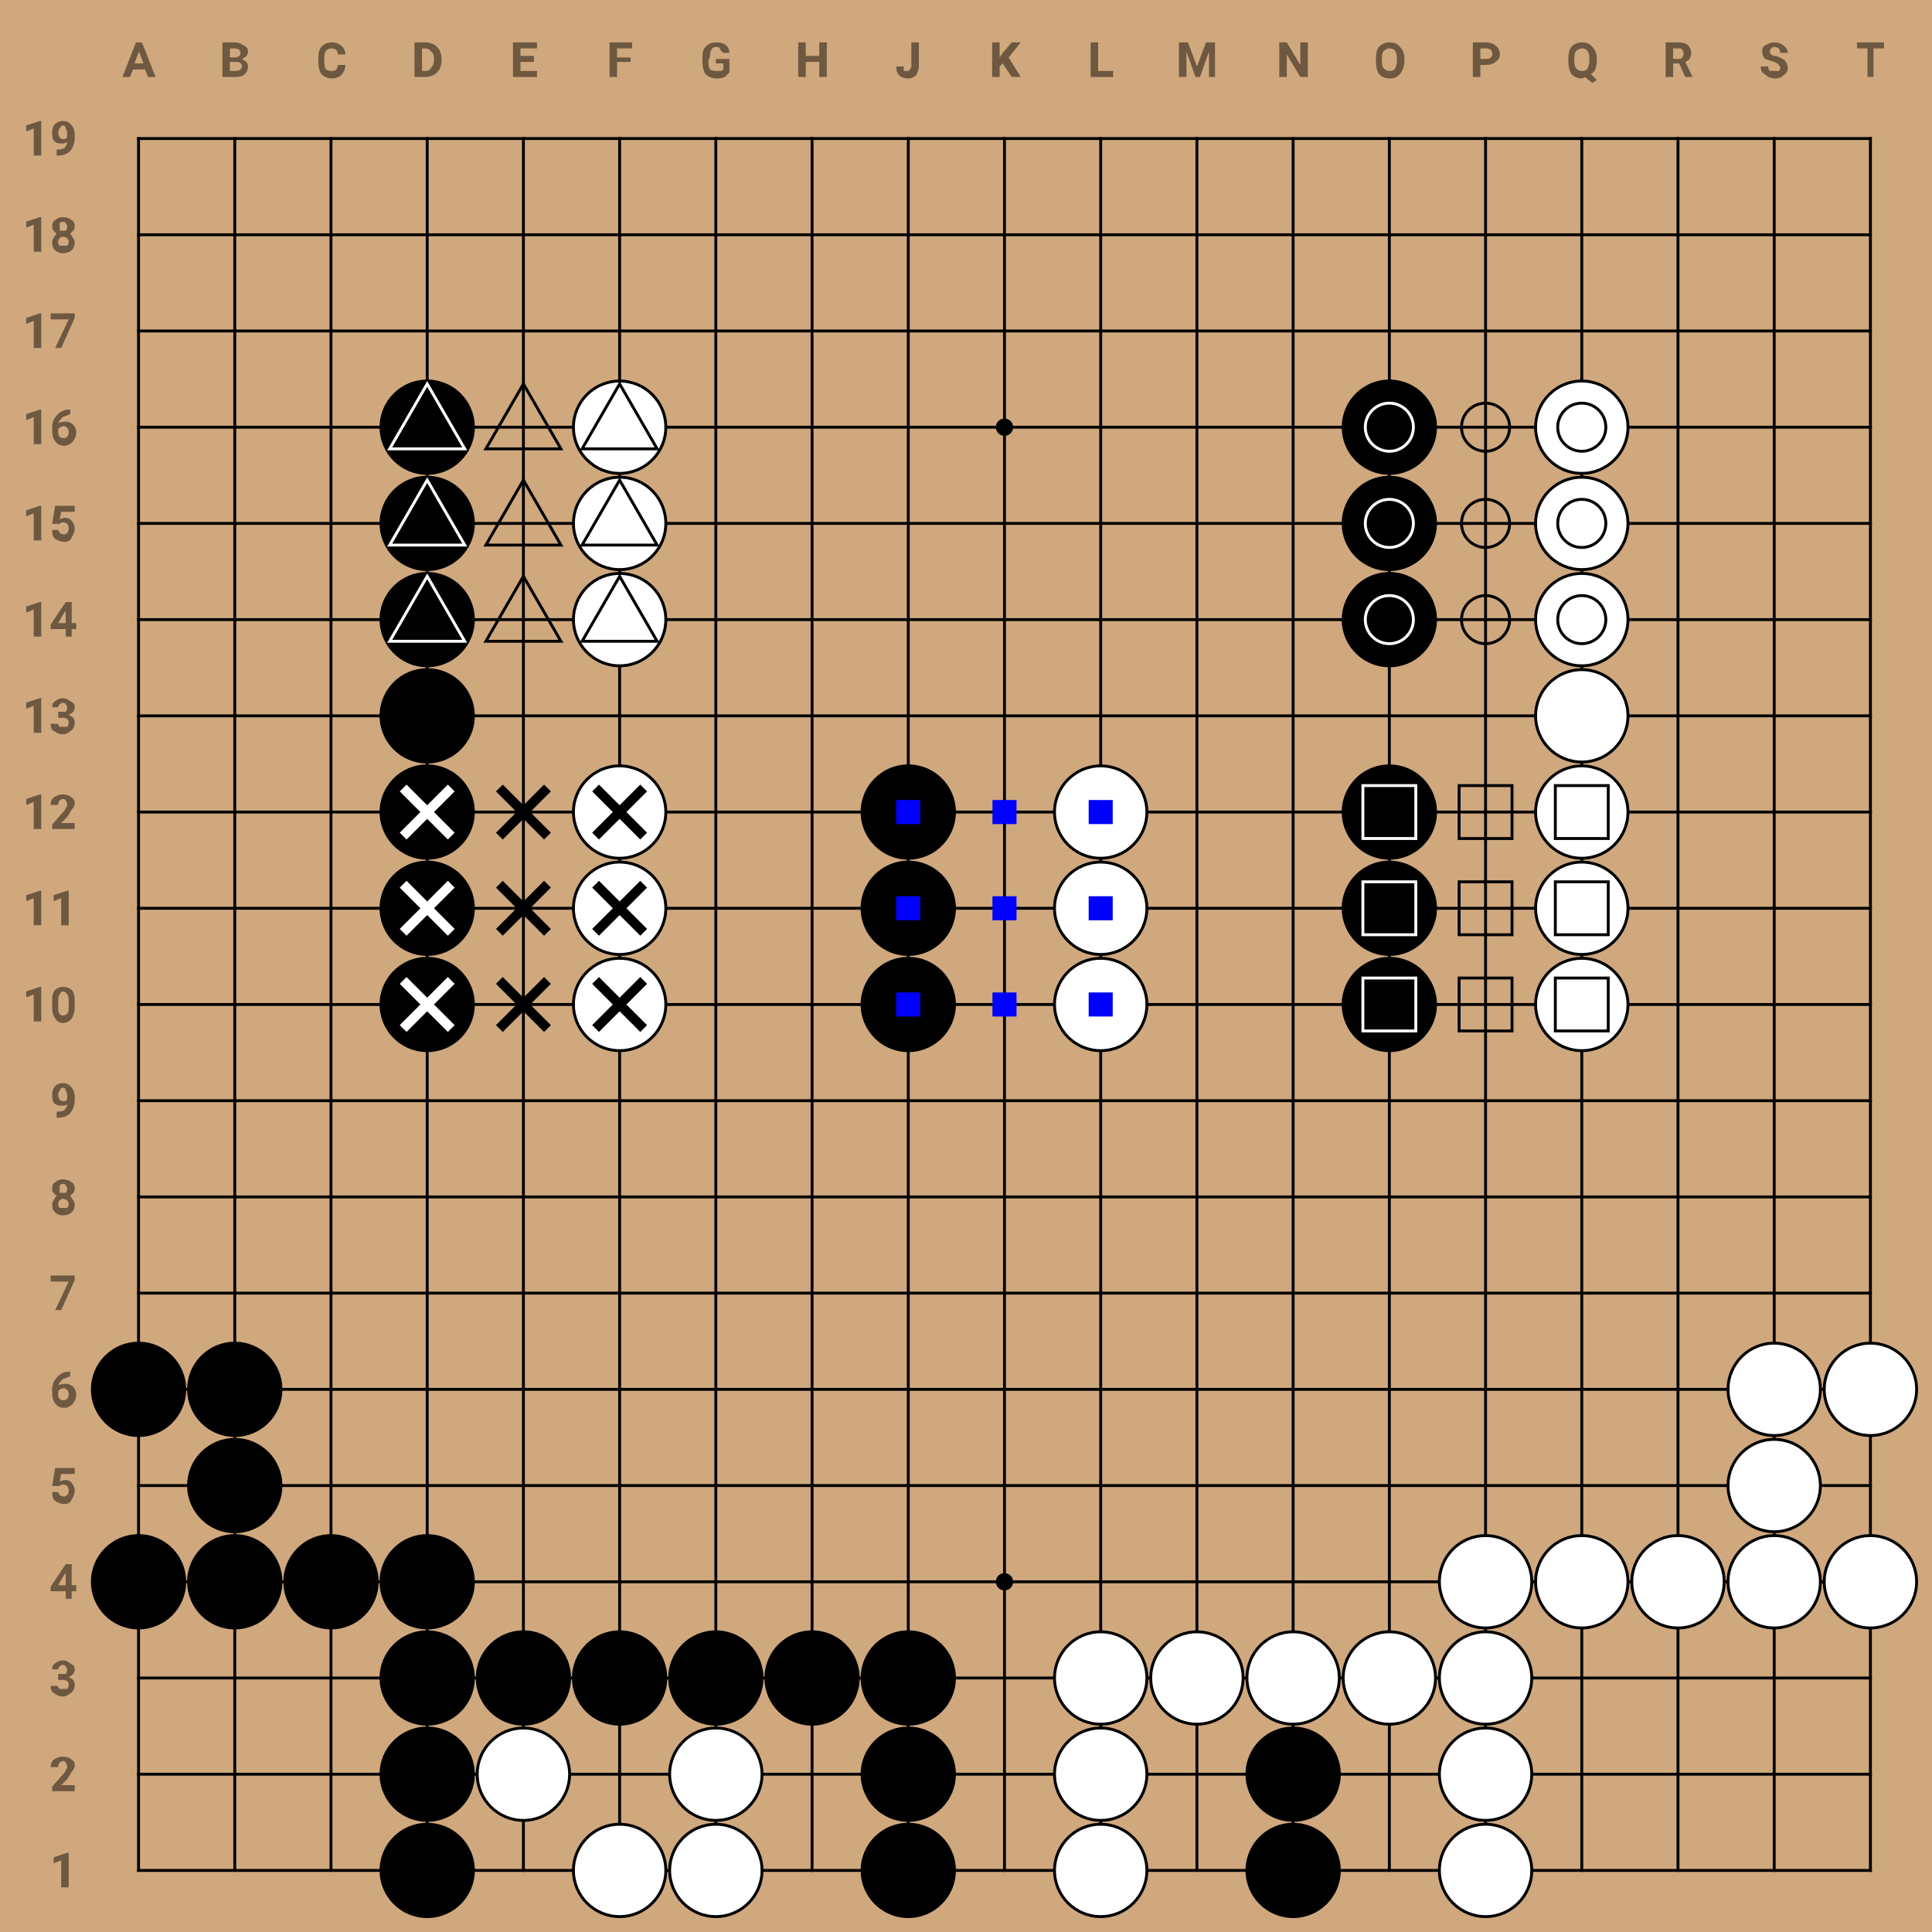
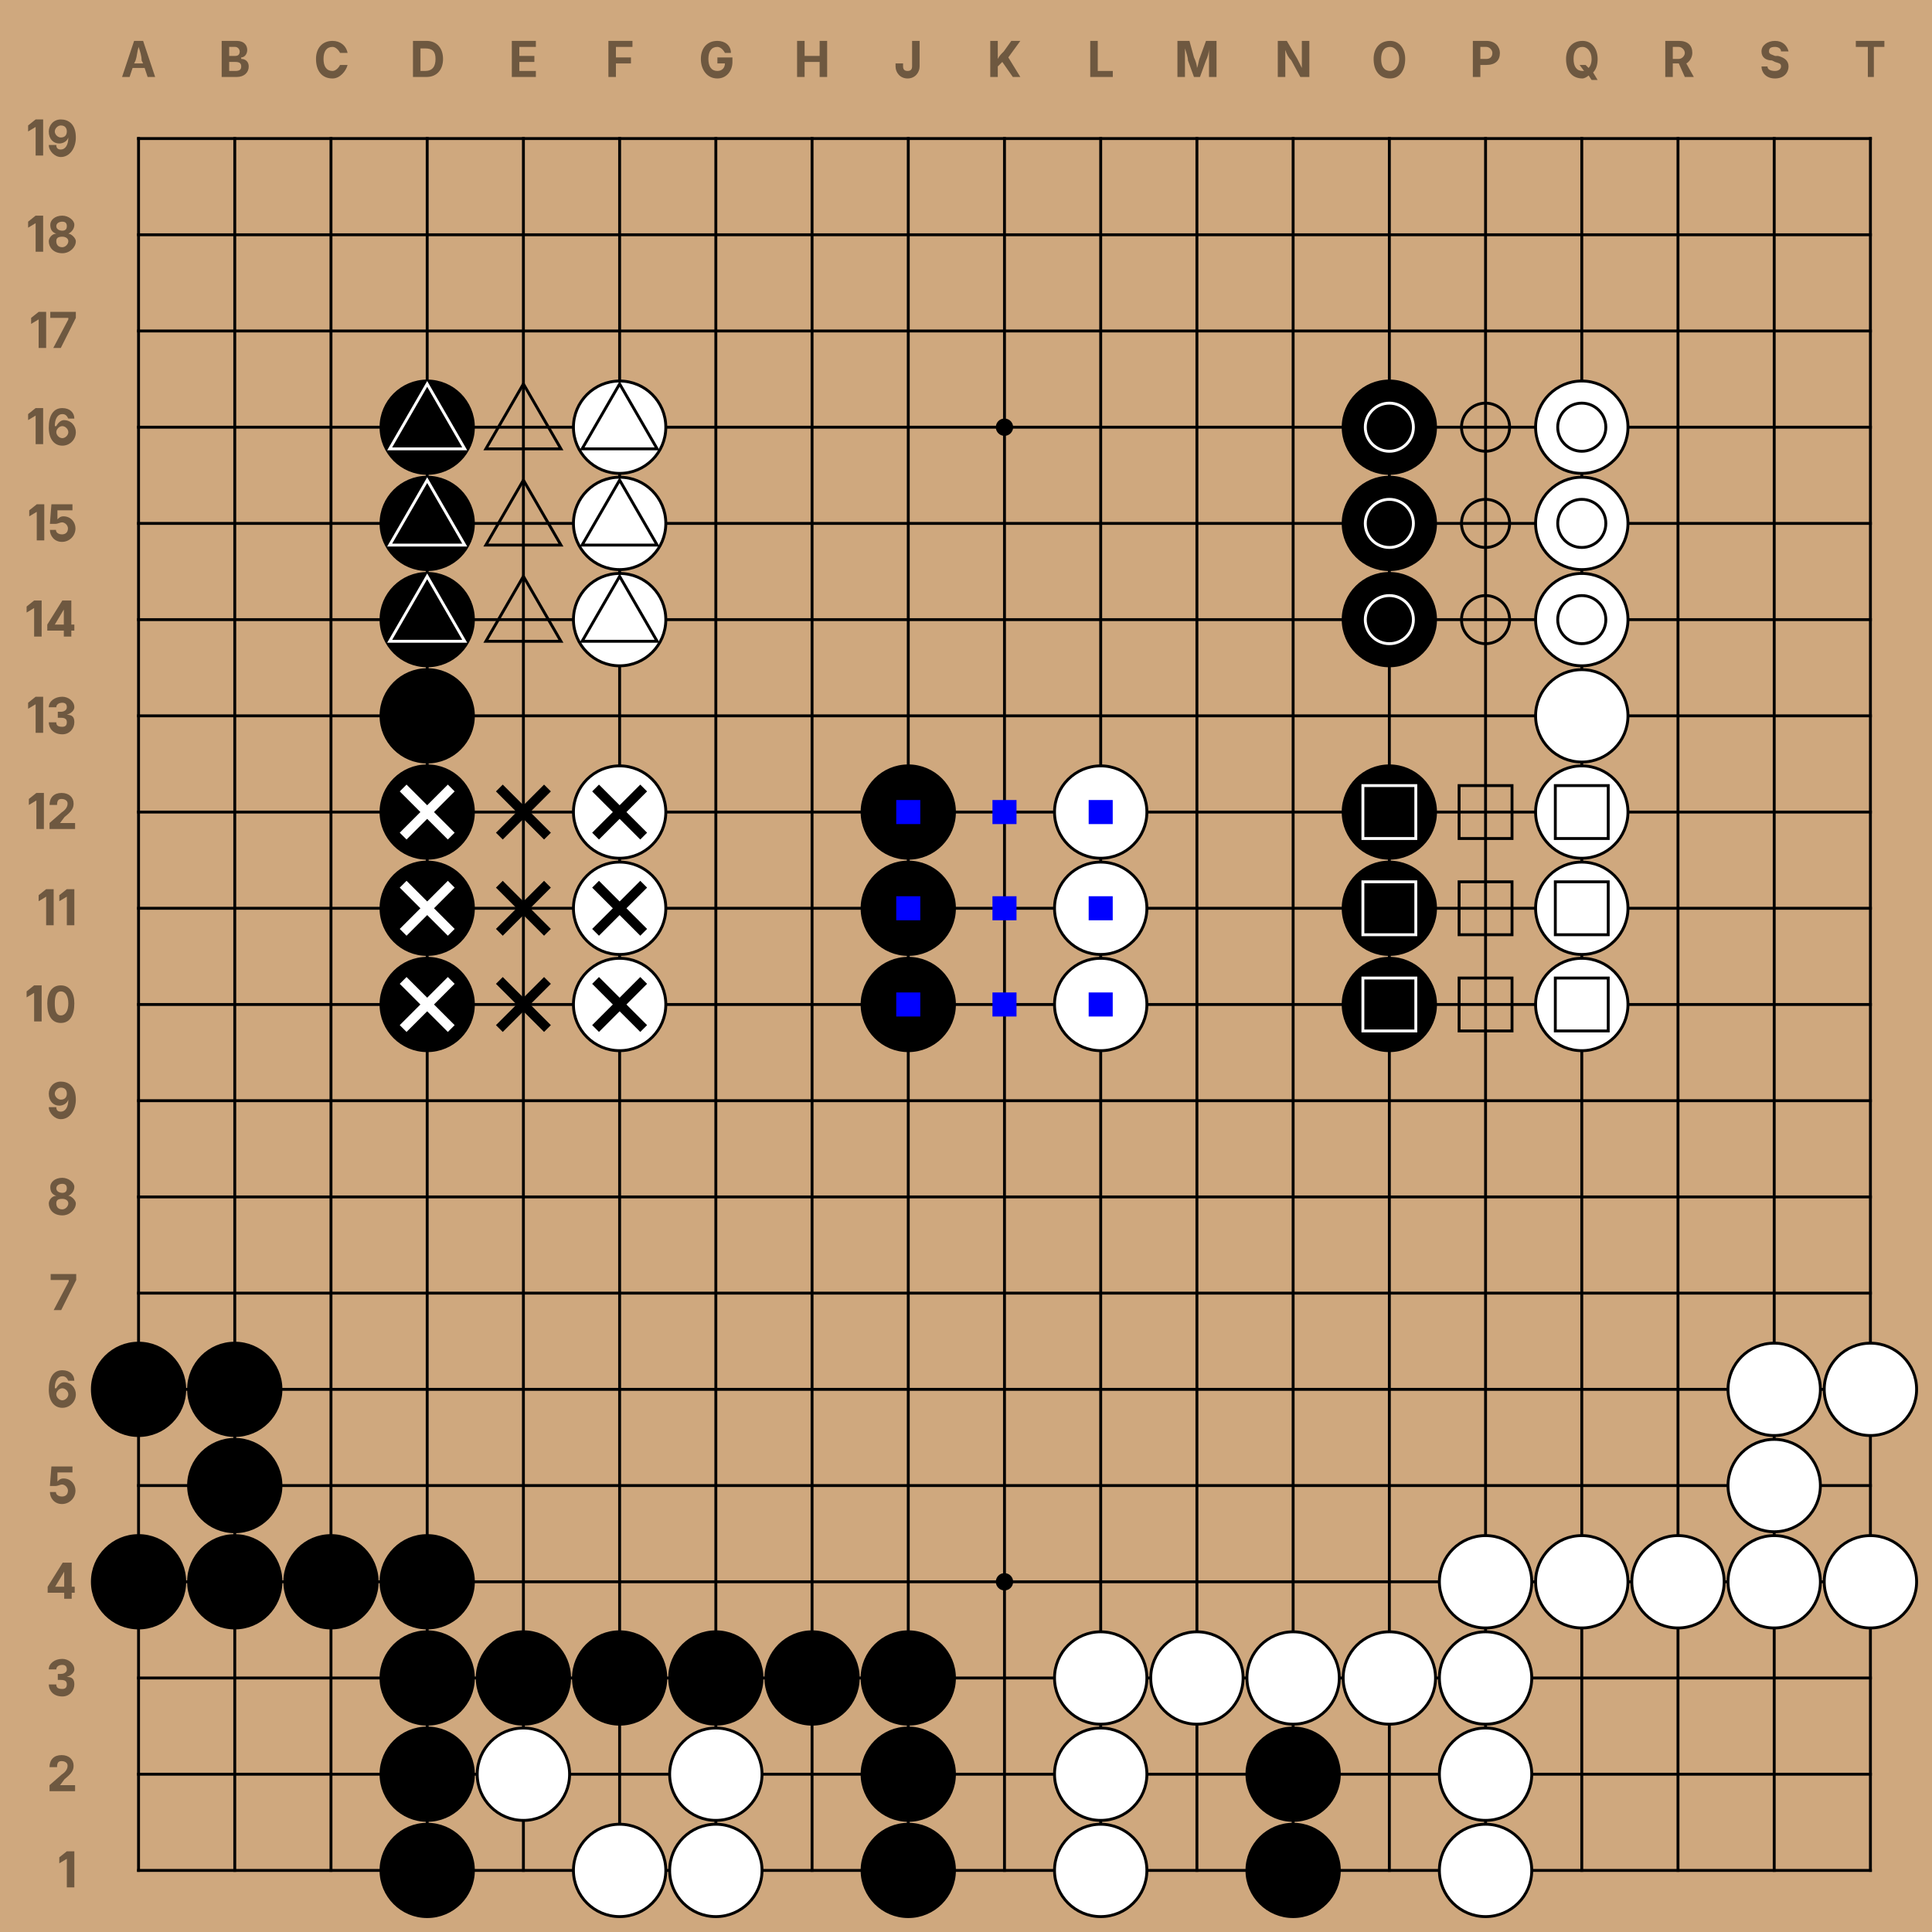
- <svg xmlns="http://www.w3.org/2000/svg" font-family="Roboto" font-size="0.5" font-weight="700" viewBox="0 0 800 800" width="800">
+ <svg xmlns="http://www.w3.org/2000/svg" font-family="Inter" font-size="0.5" font-weight="700" viewBox="0 0 800 800" width="800">
  <defs>
    <clipPath id="board-clip">
      <rect height="19" width="19" x="-0.5" y="-0.5" />
    </clipPath>
    <marker id="linehead" markerHeight="4" markerWidth="4" refX="2" refY="2">
      <circle cx="2" cy="2" r="2" />
    </marker>
    <marker id="arrowhead" markerHeight="5" markerWidth="7" orient="auto" refX="7" refY="2.5">
      <polygon points="0 0, 7 2.5, 0 5" />
    </marker>
  </defs>
  <rect fill="#cfa87e" height="100%" width="100%" x="0" y="0" />
  <g id="diagram" transform="scale(39.8406, 39.8406)">
    <g id="board-view" transform="translate(1.44, 1.44)">
      <g clip-path="url(#board-clip)" id="goban">
        <g id="lines" stroke="black" stroke-linecap="square" stroke-width="0.03">
          <line x1="0" x2="0" y1="0" y2="18" />
          <line x1="1" x2="1" y1="0" y2="18" />
          <line x1="2" x2="2" y1="0" y2="18" />
          <line x1="3" x2="3" y1="0" y2="18" />
          <line x1="4" x2="4" y1="0" y2="18" />
          <line x1="5" x2="5" y1="0" y2="18" />
          <line x1="6" x2="6" y1="0" y2="18" />
          <line x1="7" x2="7" y1="0" y2="18" />
          <line x1="8" x2="8" y1="0" y2="18" />
          <line x1="9" x2="9" y1="0" y2="18" />
          <line x1="10" x2="10" y1="0" y2="18" />
          <line x1="11" x2="11" y1="0" y2="18" />
          <line x1="12" x2="12" y1="0" y2="18" />
          <line x1="13" x2="13" y1="0" y2="18" />
          <line x1="14" x2="14" y1="0" y2="18" />
          <line x1="15" x2="15" y1="0" y2="18" />
          <line x1="16" x2="16" y1="0" y2="18" />
          <line x1="17" x2="17" y1="0" y2="18" />
          <line x1="18" x2="18" y1="0" y2="18" />
          <line x1="0" x2="18" y1="0" y2="0" />
          <line x1="0" x2="18" y1="1" y2="1" />
          <line x1="0" x2="18" y1="2" y2="2" />
          <line x1="0" x2="18" y1="3" y2="3" />
          <line x1="0" x2="18" y1="4" y2="4" />
          <line x1="0" x2="18" y1="5" y2="5" />
          <line x1="0" x2="18" y1="6" y2="6" />
          <line x1="0" x2="18" y1="7" y2="7" />
          <line x1="0" x2="18" y1="8" y2="8" />
          <line x1="0" x2="18" y1="9" y2="9" />
          <line x1="0" x2="18" y1="10" y2="10" />
          <line x1="0" x2="18" y1="11" y2="11" />
          <line x1="0" x2="18" y1="12" y2="12" />
          <line x1="0" x2="18" y1="13" y2="13" />
          <line x1="0" x2="18" y1="14" y2="14" />
          <line x1="0" x2="18" y1="15" y2="15" />
          <line x1="0" x2="18" y1="16" y2="16" />
          <line x1="0" x2="18" y1="17" y2="17" />
          <line x1="0" x2="18" y1="18" y2="18" />
          <g fill="black" id="hoshi" stroke="none">
            <circle cx="3" cy="3" r="0.09" />
            <circle cx="3" cy="9" r="0.09" />
            <circle cx="3" cy="15" r="0.09" />
            <circle cx="9" cy="3" r="0.09" />
            <circle cx="9" cy="9" r="0.09" />
            <circle cx="9" cy="15" r="0.09" />
            <circle cx="15" cy="3" r="0.09" />
            <circle cx="15" cy="9" r="0.09" />
            <circle cx="15" cy="15" r="0.09" />
          </g>
        </g>
        <g id="stones" stroke="none">
          <circle cx="3" cy="3" fill="black" r="0.48" stroke="black" stroke-width="0.03" />
          <circle cx="5" cy="3" fill="white" r="0.48" stroke="black" stroke-width="0.03" />
          <circle cx="13" cy="3" fill="black" r="0.48" stroke="black" stroke-width="0.03" />
          <circle cx="15" cy="3" fill="white" r="0.48" stroke="black" stroke-width="0.03" />
          <circle cx="3" cy="4" fill="black" r="0.48" stroke="black" stroke-width="0.03" />
          <circle cx="5" cy="4" fill="white" r="0.48" stroke="black" stroke-width="0.03" />
          <circle cx="13" cy="4" fill="black" r="0.48" stroke="black" stroke-width="0.03" />
          <circle cx="15" cy="4" fill="white" r="0.48" stroke="black" stroke-width="0.03" />
          <circle cx="3" cy="5" fill="black" r="0.48" stroke="black" stroke-width="0.03" />
          <circle cx="5" cy="5" fill="white" r="0.48" stroke="black" stroke-width="0.03" />
          <circle cx="13" cy="5" fill="black" r="0.48" stroke="black" stroke-width="0.03" />
          <circle cx="15" cy="5" fill="white" r="0.48" stroke="black" stroke-width="0.03" />
          <circle cx="3" cy="6" fill="black" r="0.48" stroke="black" stroke-width="0.03" />
          <circle cx="15" cy="6" fill="white" r="0.48" stroke="black" stroke-width="0.03" />
          <circle cx="3" cy="7" fill="black" r="0.48" stroke="black" stroke-width="0.03" />
          <circle cx="5" cy="7" fill="white" r="0.48" stroke="black" stroke-width="0.03" />
          <circle cx="8" cy="7" fill="black" r="0.48" stroke="black" stroke-width="0.03" />
          <circle cx="10" cy="7" fill="white" r="0.48" stroke="black" stroke-width="0.03" />
          <circle cx="13" cy="7" fill="black" r="0.48" stroke="black" stroke-width="0.03" />
          <circle cx="15" cy="7" fill="white" r="0.48" stroke="black" stroke-width="0.03" />
          <circle cx="3" cy="8" fill="black" r="0.48" stroke="black" stroke-width="0.03" />
          <circle cx="5" cy="8" fill="white" r="0.48" stroke="black" stroke-width="0.03" />
          <circle cx="8" cy="8" fill="black" r="0.48" stroke="black" stroke-width="0.03" />
          <circle cx="10" cy="8" fill="white" r="0.48" stroke="black" stroke-width="0.03" />
          <circle cx="13" cy="8" fill="black" r="0.48" stroke="black" stroke-width="0.03" />
          <circle cx="15" cy="8" fill="white" r="0.48" stroke="black" stroke-width="0.03" />
          <circle cx="3" cy="9" fill="black" r="0.48" stroke="black" stroke-width="0.03" />
          <circle cx="5" cy="9" fill="white" r="0.48" stroke="black" stroke-width="0.03" />
          <circle cx="8" cy="9" fill="black" r="0.48" stroke="black" stroke-width="0.03" />
          <circle cx="10" cy="9" fill="white" r="0.48" stroke="black" stroke-width="0.03" />
          <circle cx="13" cy="9" fill="black" r="0.48" stroke="black" stroke-width="0.03" />
          <circle cx="15" cy="9" fill="white" r="0.48" stroke="black" stroke-width="0.03" />
          <circle cx="0" cy="13" fill="black" r="0.48" stroke="black" stroke-width="0.03" />
          <circle cx="1" cy="13" fill="black" r="0.48" stroke="black" stroke-width="0.03" />
          <circle cx="17" cy="13" fill="white" r="0.48" stroke="black" stroke-width="0.03" />
          <circle cx="18" cy="13" fill="white" r="0.48" stroke="black" stroke-width="0.03" />
          <circle cx="1" cy="14" fill="black" r="0.48" stroke="black" stroke-width="0.03" />
          <circle cx="17" cy="14" fill="white" r="0.48" stroke="black" stroke-width="0.03" />
          <circle cx="0" cy="15" fill="black" r="0.48" stroke="black" stroke-width="0.03" />
          <circle cx="1" cy="15" fill="black" r="0.48" stroke="black" stroke-width="0.03" />
          <circle cx="2" cy="15" fill="black" r="0.48" stroke="black" stroke-width="0.03" />
          <circle cx="3" cy="15" fill="black" r="0.48" stroke="black" stroke-width="0.03" />
          <circle cx="14" cy="15" fill="white" r="0.48" stroke="black" stroke-width="0.03" />
          <circle cx="15" cy="15" fill="white" r="0.48" stroke="black" stroke-width="0.03" />
          <circle cx="16" cy="15" fill="white" r="0.48" stroke="black" stroke-width="0.03" />
          <circle cx="17" cy="15" fill="white" r="0.48" stroke="black" stroke-width="0.03" />
          <circle cx="18" cy="15" fill="white" r="0.48" stroke="black" stroke-width="0.03" />
          <circle cx="3" cy="16" fill="black" r="0.48" stroke="black" stroke-width="0.03" />
          <circle cx="4" cy="16" fill="black" r="0.48" stroke="black" stroke-width="0.03" />
          <circle cx="5" cy="16" fill="black" r="0.48" stroke="black" stroke-width="0.03" />
          <circle cx="6" cy="16" fill="black" r="0.48" stroke="black" stroke-width="0.03" />
          <circle cx="7" cy="16" fill="black" r="0.48" stroke="black" stroke-width="0.03" />
          <circle cx="8" cy="16" fill="black" r="0.48" stroke="black" stroke-width="0.03" />
          <circle cx="10" cy="16" fill="white" r="0.48" stroke="black" stroke-width="0.03" />
          <circle cx="11" cy="16" fill="white" r="0.48" stroke="black" stroke-width="0.03" />
          <circle cx="12" cy="16" fill="white" r="0.48" stroke="black" stroke-width="0.03" />
          <circle cx="13" cy="16" fill="white" r="0.48" stroke="black" stroke-width="0.03" />
          <circle cx="14" cy="16" fill="white" r="0.48" stroke="black" stroke-width="0.03" />
          <circle cx="3" cy="17" fill="black" r="0.48" stroke="black" stroke-width="0.03" />
          <circle cx="4" cy="17" fill="white" r="0.48" stroke="black" stroke-width="0.03" />
          <circle cx="6" cy="17" fill="white" r="0.48" stroke="black" stroke-width="0.03" />
          <circle cx="8" cy="17" fill="black" r="0.48" stroke="black" stroke-width="0.03" />
          <circle cx="10" cy="17" fill="white" r="0.48" stroke="black" stroke-width="0.03" />
          <circle cx="12" cy="17" fill="black" r="0.48" stroke="black" stroke-width="0.03" />
          <circle cx="14" cy="17" fill="white" r="0.48" stroke="black" stroke-width="0.03" />
          <circle cx="3" cy="18" fill="black" r="0.48" stroke="black" stroke-width="0.03" />
          <circle cx="5" cy="18" fill="white" r="0.48" stroke="black" stroke-width="0.03" />
          <circle cx="6" cy="18" fill="white" r="0.48" stroke="black" stroke-width="0.03" />
          <circle cx="8" cy="18" fill="black" r="0.48" stroke="black" stroke-width="0.03" />
          <circle cx="10" cy="18" fill="white" r="0.48" stroke="black" stroke-width="0.03" />
          <circle cx="12" cy="18" fill="black" r="0.48" stroke="black" stroke-width="0.03" />
          <circle cx="14" cy="18" fill="white" r="0.48" stroke="black" stroke-width="0.03" />
        </g>
        <g id="markup-marks">
          <g stroke="white" stroke-width="0.1">
            <line x1="2.75" x2="3.25" y1="6.75" y2="7.25" />
            <line x1="2.75" x2="3.25" y1="7.25" y2="6.75" />
          </g>
          <g stroke="white" stroke-width="0.1">
            <line x1="2.75" x2="3.25" y1="7.75" y2="8.25" />
            <line x1="2.75" x2="3.25" y1="8.25" y2="7.75" />
          </g>
          <g stroke="white" stroke-width="0.1">
            <line x1="2.75" x2="3.25" y1="8.75" y2="9.25" />
            <line x1="2.75" x2="3.25" y1="9.25" y2="8.75" />
          </g>
          <g stroke="black" stroke-width="0.1">
            <line x1="3.75" x2="4.25" y1="6.75" y2="7.25" />
            <line x1="3.75" x2="4.25" y1="7.25" y2="6.75" />
          </g>
          <g stroke="black" stroke-width="0.1">
            <line x1="3.75" x2="4.25" y1="7.75" y2="8.25" />
            <line x1="3.75" x2="4.25" y1="8.25" y2="7.75" />
          </g>
          <g stroke="black" stroke-width="0.1">
            <line x1="3.75" x2="4.25" y1="8.75" y2="9.25" />
            <line x1="3.75" x2="4.25" y1="9.25" y2="8.75" />
          </g>
          <g stroke="black" stroke-width="0.1">
            <line x1="4.75" x2="5.25" y1="6.75" y2="7.25" />
            <line x1="4.75" x2="5.25" y1="7.25" y2="6.75" />
          </g>
          <g stroke="black" stroke-width="0.1">
            <line x1="4.75" x2="5.25" y1="7.75" y2="8.25" />
            <line x1="4.75" x2="5.25" y1="8.25" y2="7.75" />
          </g>
          <g stroke="black" stroke-width="0.1">
            <line x1="4.75" x2="5.25" y1="8.75" y2="9.25" />
            <line x1="4.75" x2="5.25" y1="9.25" y2="8.75" />
          </g>
        </g>
        <g id="markup-triangles">
          <g fill="none" stroke="white" stroke-width="0.03">
            <polygon points="3,2.55 2.61,3.225 3.39,3.225" />
          </g>
          <g fill="none" stroke="white" stroke-width="0.03">
            <polygon points="3,3.55 2.61,4.225 3.39,4.225" />
          </g>
          <g fill="none" stroke="white" stroke-width="0.03">
            <polygon points="3,4.55 2.61,5.225 3.39,5.225" />
          </g>
          <g fill="none" stroke="black" stroke-width="0.03">
            <polygon points="4,2.55 3.61,3.225 4.39,3.225" />
          </g>
          <g fill="none" stroke="black" stroke-width="0.03">
            <polygon points="4,3.55 3.61,4.225 4.39,4.225" />
          </g>
          <g fill="none" stroke="black" stroke-width="0.03">
            <polygon points="4,4.55 3.61,5.225 4.39,5.225" />
          </g>
          <g fill="none" stroke="black" stroke-width="0.03">
            <polygon points="5,2.55 4.61,3.225 5.39,3.225" />
          </g>
          <g fill="none" stroke="black" stroke-width="0.03">
            <polygon points="5,3.55 4.61,4.225 5.39,4.225" />
          </g>
          <g fill="none" stroke="black" stroke-width="0.03">
            <polygon points="5,4.55 4.61,5.225 5.39,5.225" />
          </g>
        </g>
        <g id="markup-circles">
          <g fill="none" stroke="white" stroke-width="0.03">
            <circle cx="13" cy="3" r="0.25" />
          </g>
          <g fill="none" stroke="white" stroke-width="0.03">
            <circle cx="13" cy="4" r="0.25" />
          </g>
          <g fill="none" stroke="white" stroke-width="0.03">
            <circle cx="13" cy="5" r="0.25" />
          </g>
          <g fill="none" stroke="black" stroke-width="0.03">
            <circle cx="14" cy="3" r="0.25" />
          </g>
          <g fill="none" stroke="black" stroke-width="0.03">
            <circle cx="14" cy="4" r="0.25" />
          </g>
          <g fill="none" stroke="black" stroke-width="0.03">
            <circle cx="14" cy="5" r="0.25" />
          </g>
          <g fill="none" stroke="black" stroke-width="0.03">
            <circle cx="15" cy="3" r="0.25" />
          </g>
          <g fill="none" stroke="black" stroke-width="0.03">
            <circle cx="15" cy="4" r="0.25" />
          </g>
          <g fill="none" stroke="black" stroke-width="0.03">
            <circle cx="15" cy="5" r="0.25" />
          </g>
        </g>
        <g id="markup-squares">
          <g fill="none" stroke="white" stroke-width="0.03">
            <rect height="0.55" width="0.55" x="12.725" y="6.725" />
          </g>
          <g fill="none" stroke="white" stroke-width="0.03">
            <rect height="0.55" width="0.55" x="12.725" y="7.725" />
          </g>
          <g fill="none" stroke="white" stroke-width="0.03">
            <rect height="0.55" width="0.55" x="12.725" y="8.725" />
          </g>
          <g fill="none" stroke="black" stroke-width="0.03">
            <rect height="0.55" width="0.55" x="13.725" y="6.725" />
          </g>
          <g fill="none" stroke="black" stroke-width="0.03">
            <rect height="0.55" width="0.55" x="13.725" y="7.725" />
          </g>
          <g fill="none" stroke="black" stroke-width="0.03">
            <rect height="0.55" width="0.55" x="13.725" y="8.725" />
          </g>
          <g fill="none" stroke="black" stroke-width="0.03">
            <rect height="0.55" width="0.55" x="14.725" y="6.725" />
          </g>
          <g fill="none" stroke="black" stroke-width="0.03">
            <rect height="0.55" width="0.55" x="14.725" y="7.725" />
          </g>
          <g fill="none" stroke="black" stroke-width="0.03">
            <rect height="0.55" width="0.55" x="14.725" y="8.725" />
          </g>
        </g>
        <g id="markup-selected">
          <g fill="blue" stroke="none" stroke-width="0.03">
            <rect height="0.25" width="0.25" x="7.875" y="6.875" />
          </g>
          <g fill="blue" stroke="none" stroke-width="0.03">
            <rect height="0.25" width="0.25" x="7.875" y="7.875" />
          </g>
          <g fill="blue" stroke="none" stroke-width="0.03">
            <rect height="0.25" width="0.25" x="7.875" y="8.875" />
          </g>
          <g fill="blue" stroke="none" stroke-width="0.03">
            <rect height="0.25" width="0.25" x="8.875" y="6.875" />
          </g>
          <g fill="blue" stroke="none" stroke-width="0.03">
            <rect height="0.25" width="0.25" x="8.875" y="7.875" />
          </g>
          <g fill="blue" stroke="none" stroke-width="0.03">
            <rect height="0.25" width="0.25" x="8.875" y="8.875" />
          </g>
          <g fill="blue" stroke="none" stroke-width="0.03">
            <rect height="0.25" width="0.25" x="9.875" y="6.875" />
          </g>
          <g fill="blue" stroke="none" stroke-width="0.03">
            <rect height="0.25" width="0.25" x="9.875" y="7.875" />
          </g>
          <g fill="blue" stroke="none" stroke-width="0.03">
            <rect height="0.25" width="0.25" x="9.875" y="8.875" />
          </g>
        </g>
        <g id="markup-dimmed" />
        <g id="markup-labels" />
        <g id="markup-lines" marker-end="url(#linehead)" marker-start="url(#linehead)" stroke="black" stroke-width="0.03" />
        <g id="markup-arrows" marker-end="url(#arrowhead)" stroke="black" stroke-width="0.03" />
      </g>
    </g>
    <g fill="#6e5840" id="board-labels" transform="translate(0.8, 0.8)">
      <g text-anchor="middle">
        <text x="0.64" y="0">A</text>
        <text x="1.64" y="0">B</text>
        <text x="2.64" y="0">C</text>
        <text x="3.64" y="0">D</text>
        <text x="4.64" y="0">E</text>
        <text x="5.64" y="0">F</text>
        <text x="6.64" y="0">G</text>
        <text x="7.64" y="0">H</text>
        <text x="8.64" y="0">J</text>
        <text x="9.64" y="0">K</text>
        <text x="10.64" y="0">L</text>
        <text x="11.64" y="0">M</text>
        <text x="12.64" y="0">N</text>
        <text x="13.64" y="0">O</text>
        <text x="14.64" y="0">P</text>
        <text x="15.64" y="0">Q</text>
        <text x="16.64" y="0">R</text>
        <text x="17.64" y="0">S</text>
        <text x="18.64" y="0">T</text>
      </g>
      <g text-anchor="end">
        <text dy="0.35em" x="0" y="18.64">1</text>
        <text dy="0.35em" x="0" y="17.64">2</text>
        <text dy="0.35em" x="0" y="16.64">3</text>
        <text dy="0.35em" x="0" y="15.64">4</text>
        <text dy="0.35em" x="0" y="14.64">5</text>
        <text dy="0.35em" x="0" y="13.64">6</text>
        <text dy="0.35em" x="0" y="12.64">7</text>
        <text dy="0.35em" x="0" y="11.64">8</text>
        <text dy="0.35em" x="0" y="10.64">9</text>
        <text dy="0.35em" x="0" y="9.64">10</text>
        <text dy="0.35em" x="0" y="8.64">11</text>
        <text dy="0.35em" x="0" y="7.64">12</text>
        <text dy="0.35em" x="0" y="6.64">13</text>
        <text dy="0.35em" x="0" y="5.64">14</text>
        <text dy="0.35em" x="0" y="4.64">15</text>
        <text dy="0.35em" x="0" y="3.64">16</text>
        <text dy="0.35em" x="0" y="2.64">17</text>
        <text dy="0.35em" x="0" y="1.64">18</text>
        <text dy="0.35em" x="0" y="0.64">19</text>
      </g>
    </g>
  </g>
</svg>
